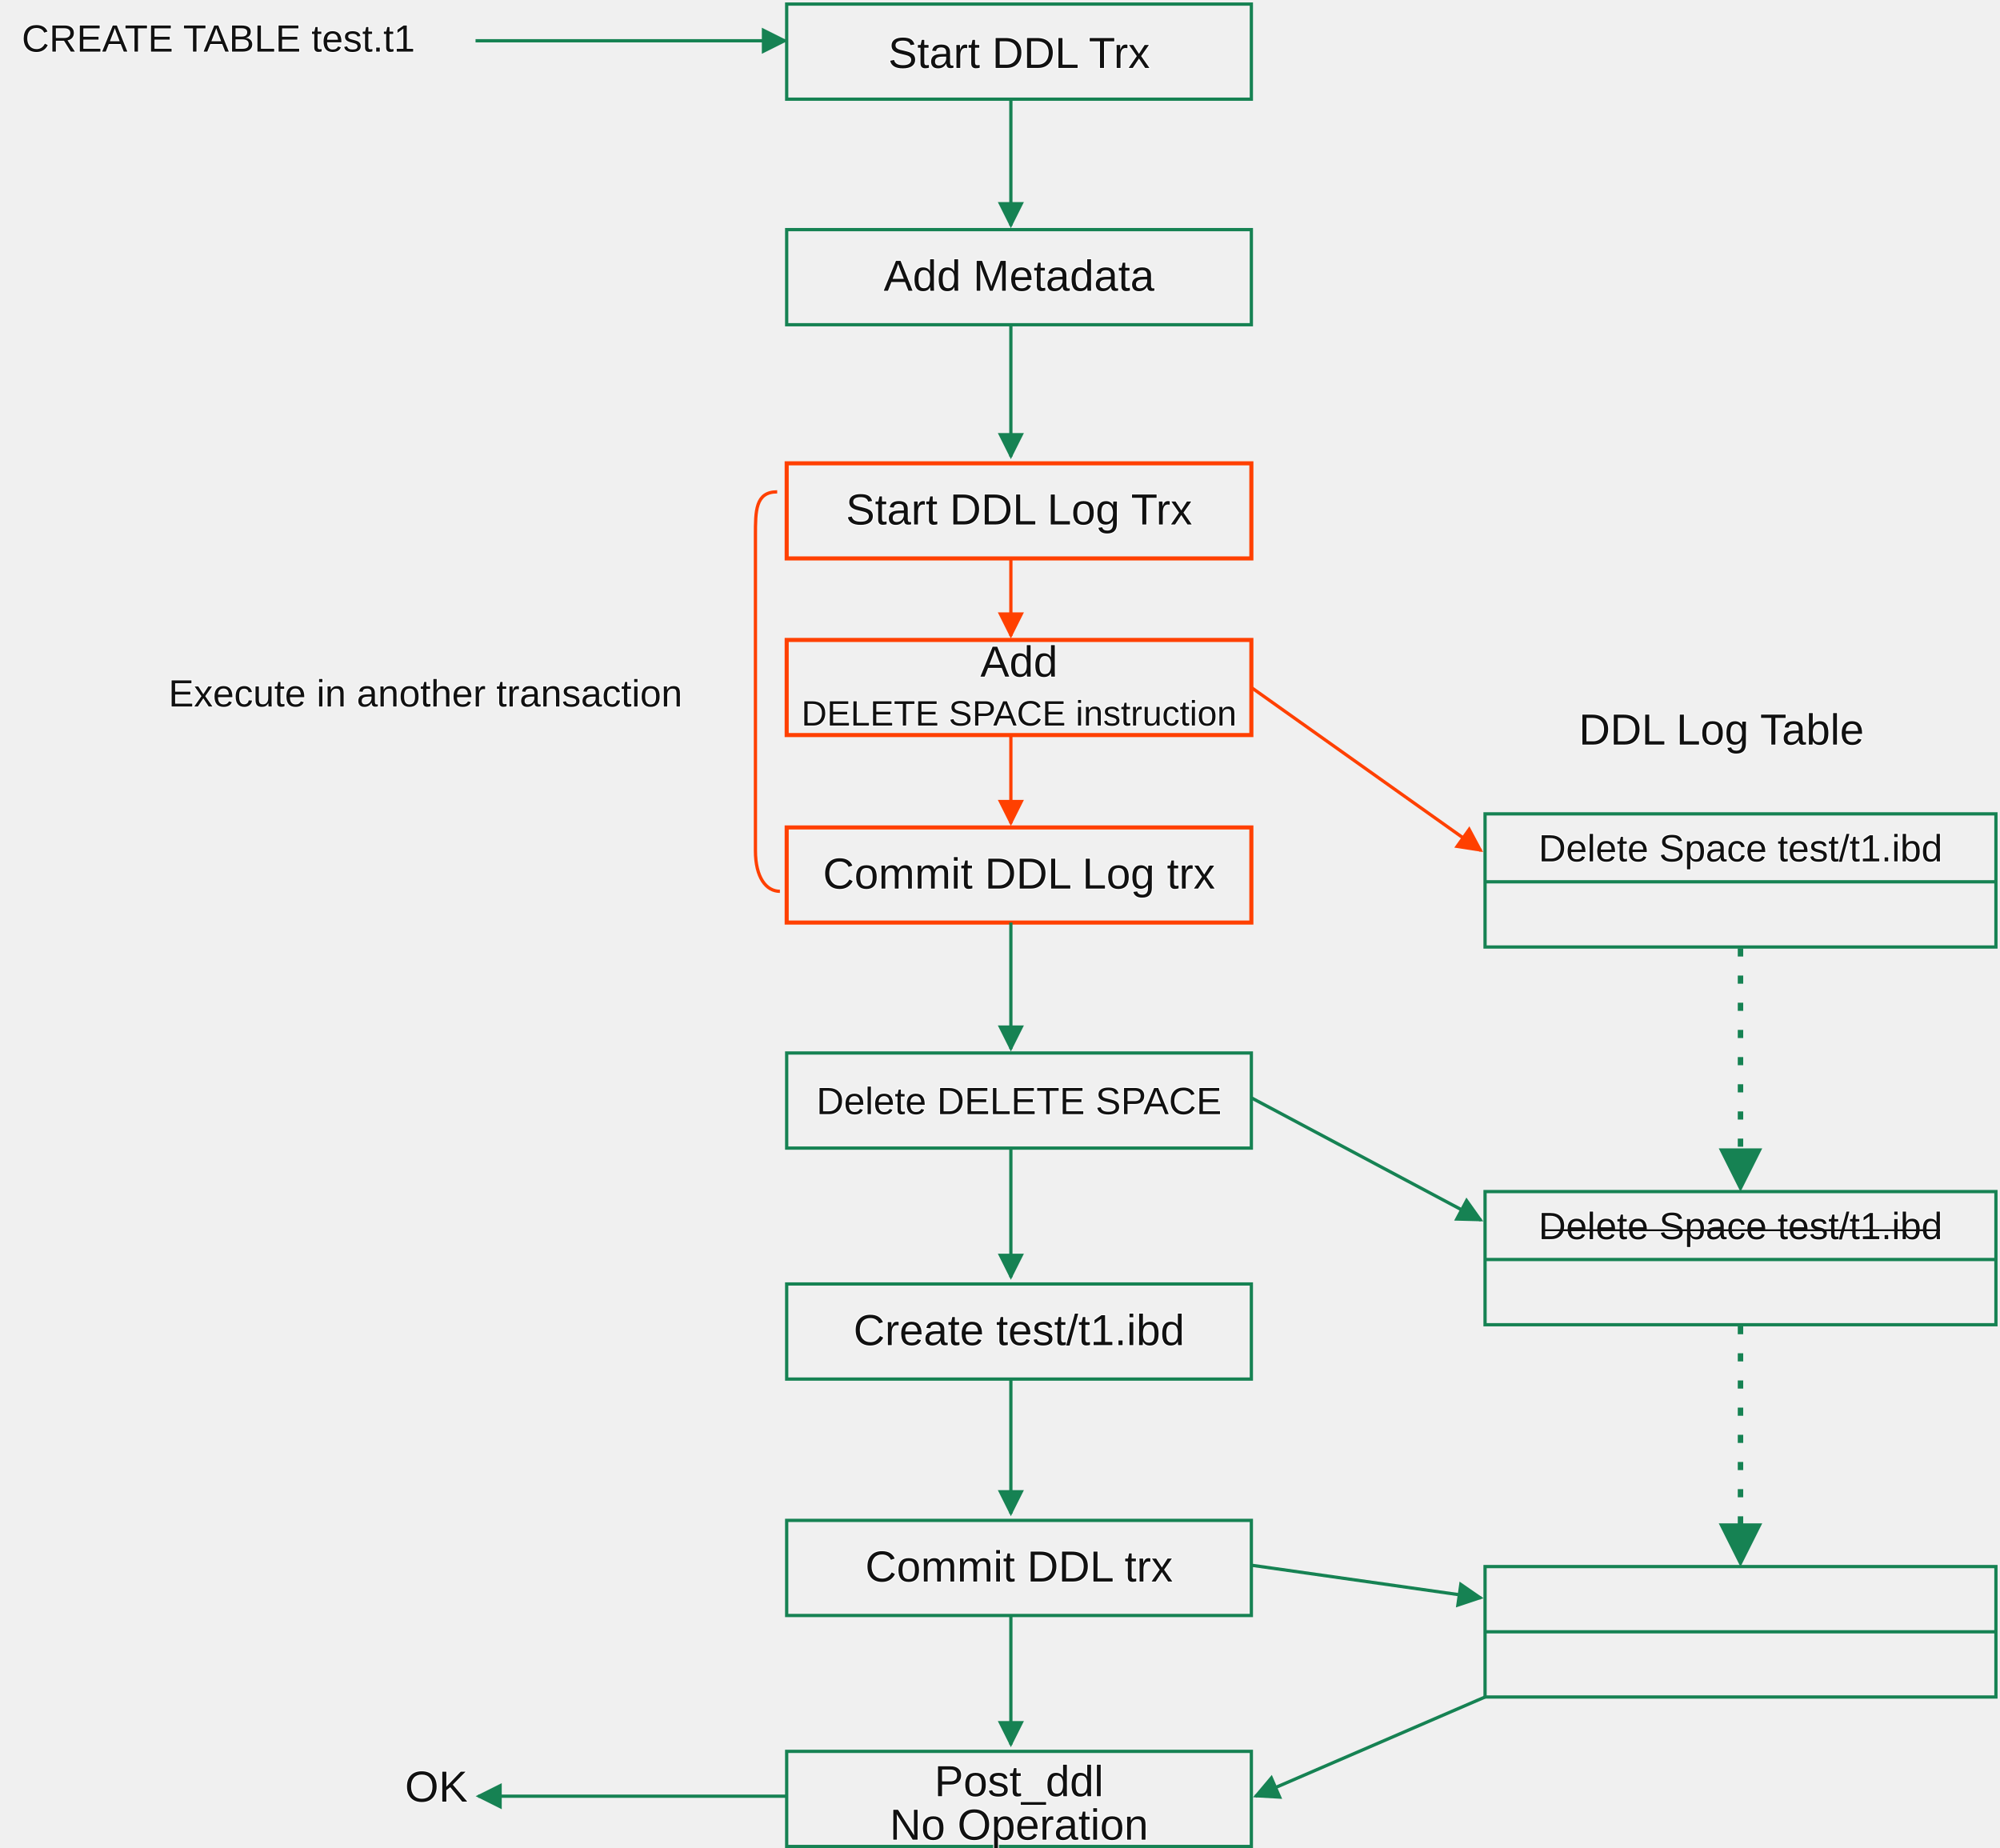
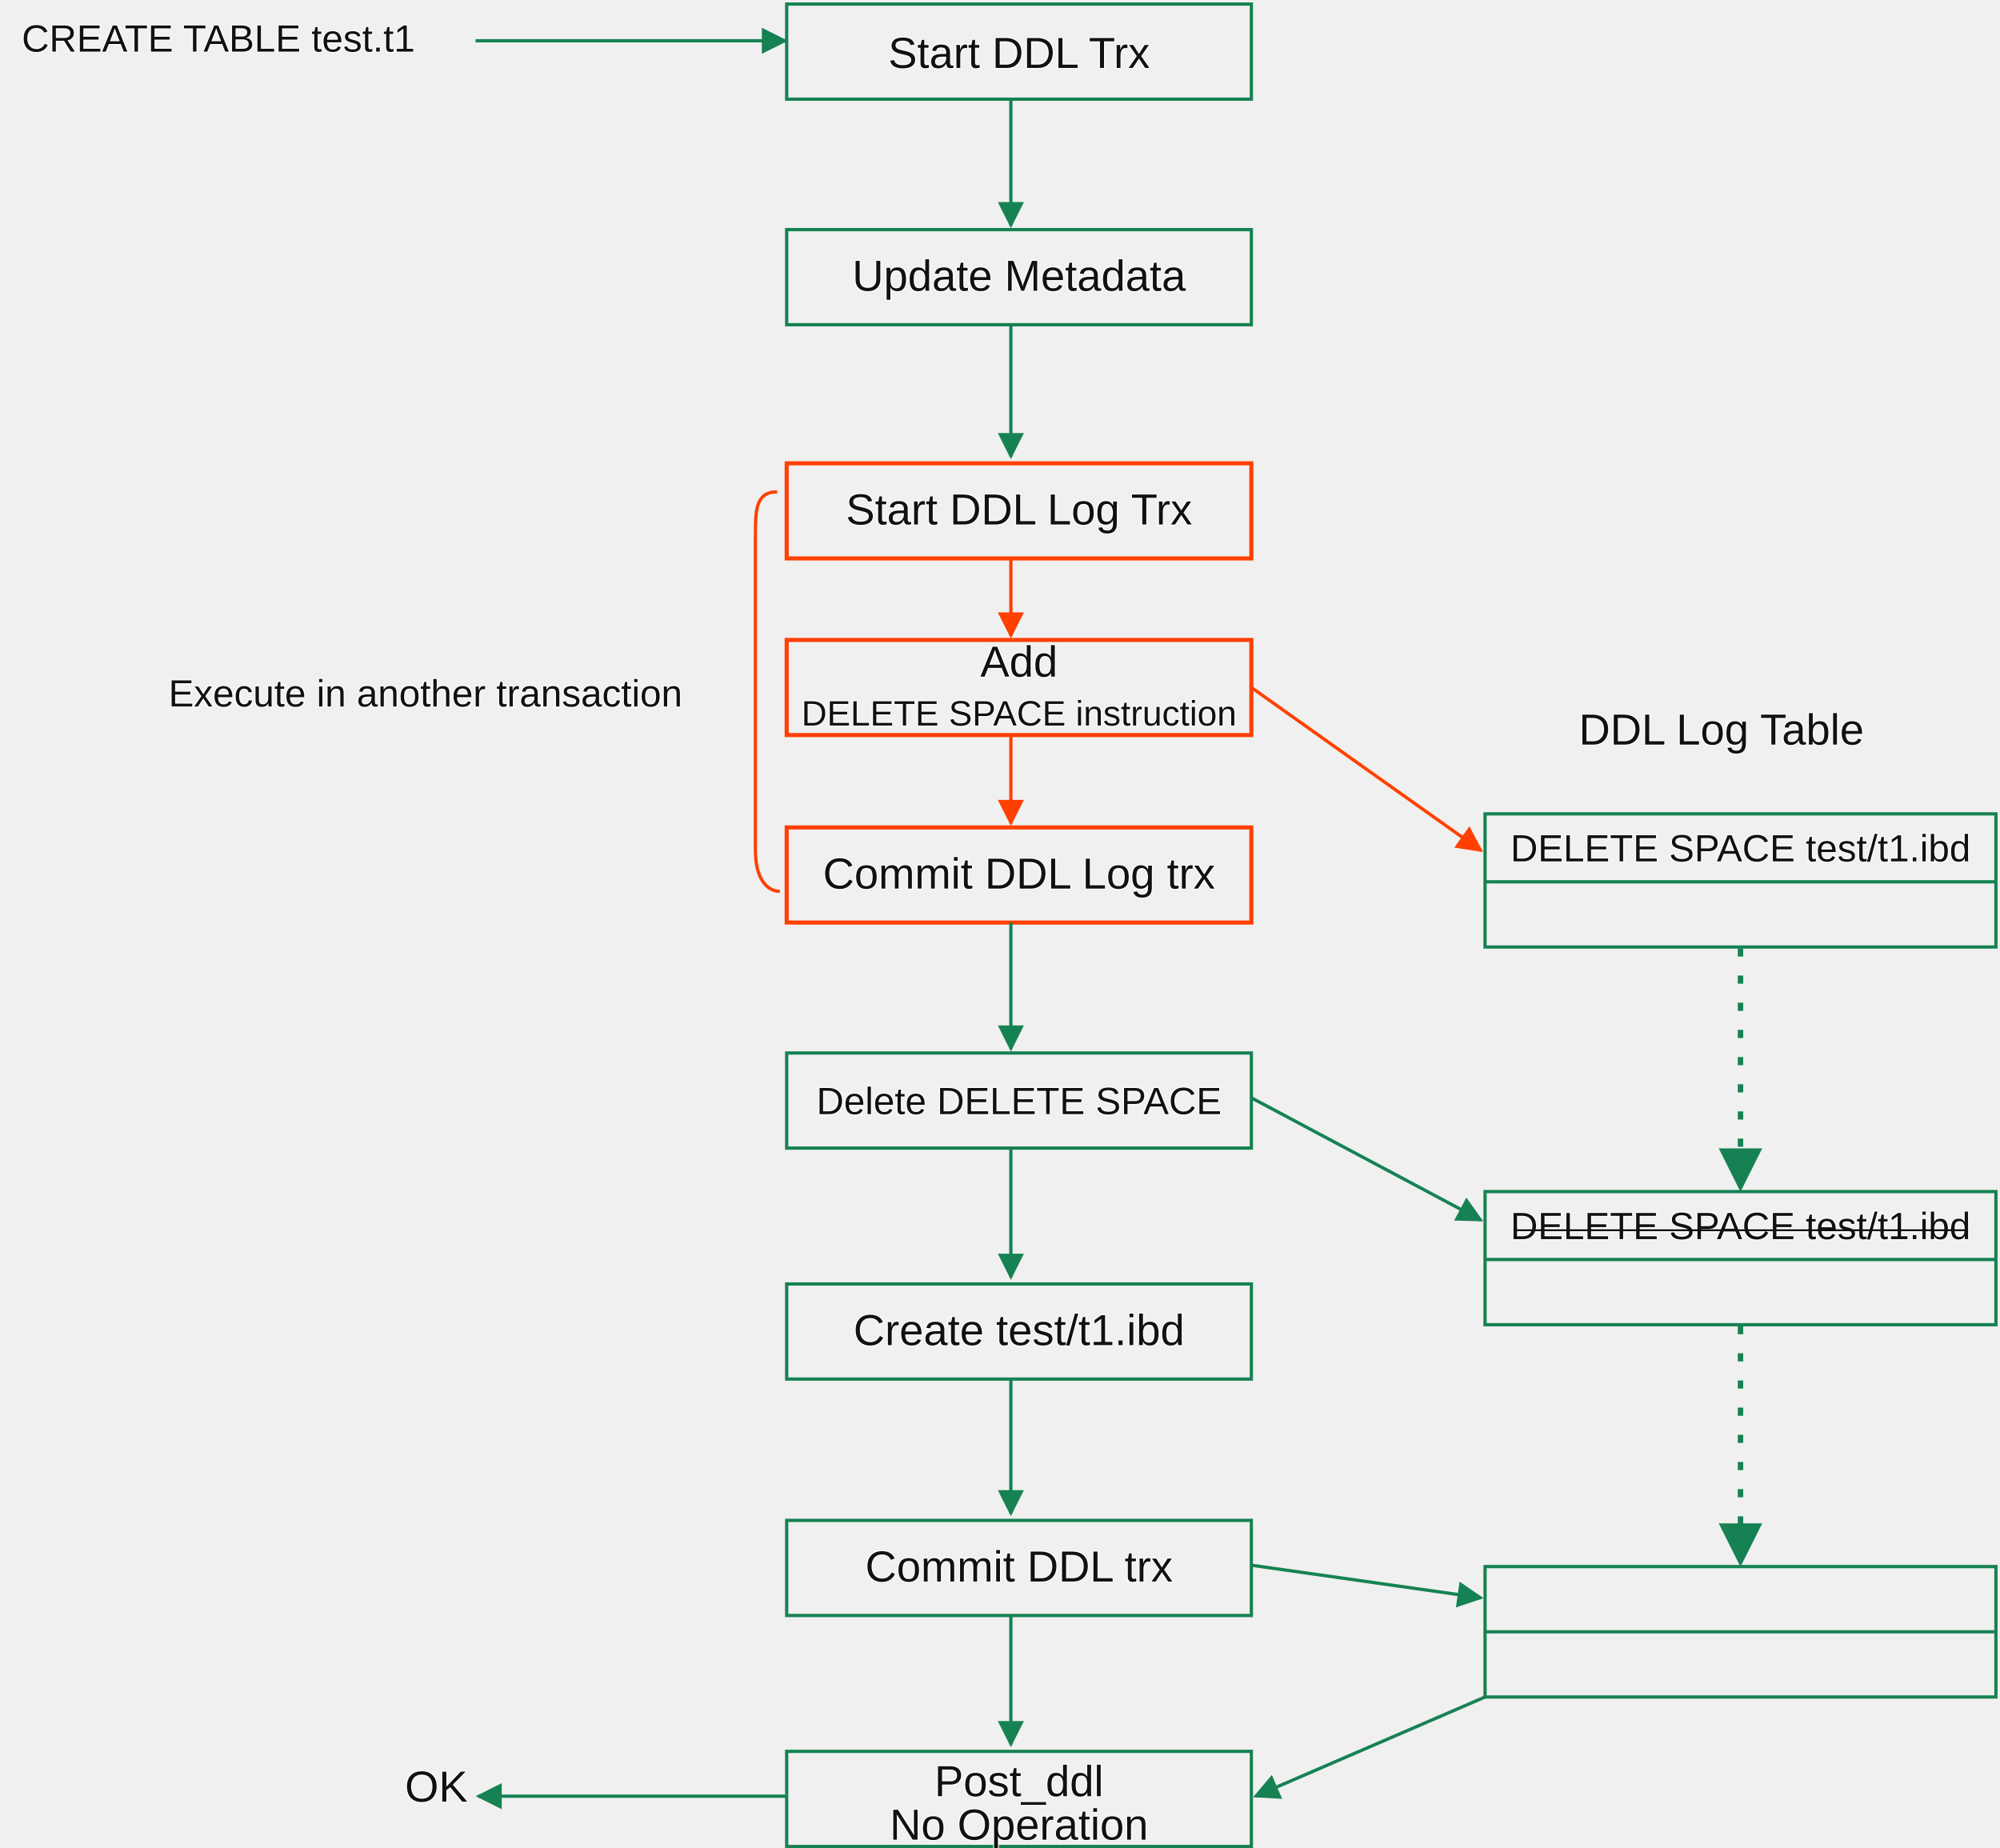
<svg xmlns="http://www.w3.org/2000/svg" width="736" height="680" viewBox="0 0 736 680">
  <defs>
    <marker id="g-arrow" viewBox="0 0 10 10" refX="9" refY="5" markerWidth="8" markerHeight="8" orient="auto-start-reverse">
      <path d="M0 0 10 5 0 10z" fill="#168253" />
    </marker>
    <marker id="o-arrow" viewBox="0 0 10 10" refX="9" refY="5" markerWidth="8" markerHeight="8" orient="auto-start-reverse">
      <path d="M0 0 10 5 0 10z" fill="#ff4000" />
    </marker>
    <style>
      .box{fill:none;stroke:#168253;stroke-width:1.2}.obox{fill:none;stroke:#ff4000;stroke-width:1.5}.flow{fill:none;stroke:#168253;stroke-width:1.2;marker-end:url(#g-arrow)}.oflow{fill:none;stroke:#ff4000;stroke-width:1.2;marker-end:url(#o-arrow)}
      .dash{fill:none;stroke:#168253;stroke-width:2;stroke-dasharray:3 7;marker-end:url(#g-arrow)}
      .t{font-family:Arial,Helvetica,sans-serif;font-size:16px;fill:#111;stroke:#fff;stroke-width:.7;paint-order:stroke;stroke-linejoin:round}.small{font-size:14px}.sub{font-size:13px}.note{font-size:14px}
    </style>
  </defs>
  <text class="t small" x="8" y="19">CREATE TABLE test.t1</text>
  <path class="flow" d="M175 15 H289" />
  <rect class="box" x="289.5" y="1.5" width="171" height="35" />
  <text class="t" x="375" y="25" text-anchor="middle">Start DDL Trx</text>
  <path class="flow" d="M372 36.5 V83" />
  <rect class="box" x="289.5" y="84.5" width="171" height="35" />
-   <text class="t" x="375" y="107" text-anchor="middle">Add Metadata</text>
+   <text class="t" x="375" y="107" text-anchor="middle">Update Metadata</text>
  <path class="flow" d="M372 119.5 V168" />
  <rect class="obox" x="289.5" y="170.5" width="171" height="35" />
  <text class="t" x="375" y="193" text-anchor="middle">Start DDL Log Trx</text>
  <path class="oflow" d="M372 205.5 V234" />
  <rect class="obox" x="289.5" y="235.5" width="171" height="35" />
  <text class="t" x="375" y="249" text-anchor="middle">Add</text>
  <text class="t sub" x="375" y="267" text-anchor="middle">DELETE SPACE instruction</text>
  <path class="oflow" d="M372 270.5 V303" />
  <rect class="obox" x="289.5" y="304.5" width="171" height="35" />
  <text class="t" x="375" y="327" text-anchor="middle">Commit DDL Log trx</text>
  <path d="M286 181 C278 181 278 188 278 197 V313 C278 323 282 328 287 328" fill="none" stroke="#ff4000" stroke-width="1.2" />
  <text class="t note" x="62" y="260">Execute in another transaction</text>
  <path class="flow" d="M372 339.5 V386" />
  <rect class="box" x="289.5" y="387.5" width="171" height="35" />
  <text class="t small" x="375" y="410" text-anchor="middle">Delete DELETE SPACE</text>
  <path class="flow" d="M372 422.5 V470" />
  <rect class="box" x="289.5" y="472.5" width="171" height="35" />
  <text class="t" x="375" y="495" text-anchor="middle">Create test/t1.ibd</text>
  <path class="flow" d="M372 507.5 V557" />
  <rect class="box" x="289.5" y="559.5" width="171" height="35" />
  <text class="t" x="375" y="582" text-anchor="middle">Commit DDL trx</text>
  <path class="flow" d="M372 594.5 V642" />
  <rect class="box" x="289.5" y="644.5" width="171" height="35" />
  <text class="t" x="375" y="661" text-anchor="middle">Post_ddl</text>
  <text class="t" x="375" y="677" text-anchor="middle">No Operation</text>
  <path class="flow" d="M289.5 661 H176" />
  <text class="t" x="149" y="663">OK</text>
  <text class="t" x="581" y="274">DDL Log Table</text>
  <rect class="box" x="546.5" y="299.5" width="188" height="49" />
  <path class="box" d="M546.5 324.5 H734.5" />
-   <text class="t small" x="640.5" y="317" text-anchor="middle">Delete Space test/t1.ibd</text>
+   <text class="t small" x="640.5" y="317" text-anchor="middle">DELETE SPACE test/t1.ibd</text>
  <path class="oflow" d="M460.5 253 L545 313" />
  <path class="dash" d="M640.5 349 V437" />
  <rect class="box" x="546.5" y="438.5" width="188" height="49" />
  <path class="box" d="M546.5 463.5 H734.5" />
-   <text class="t small" x="640.5" y="456" text-anchor="middle" text-decoration="line-through">Delete Space test/t1.ibd</text>
+   <text class="t small" x="640.5" y="456" text-anchor="middle" text-decoration="line-through">DELETE SPACE test/t1.ibd</text>
  <path class="flow" d="M460.5 404 L545 449" />
  <path class="dash" d="M640.5 488 V575" />
  <rect class="box" x="546.5" y="576.5" width="188" height="48" />
  <path class="box" d="M546.5 600.5 H734.5" />
  <path class="flow" d="M460.5 576 L545 588" />
  <path class="flow" d="M546.5 624.5 L462 661" />
</svg>
